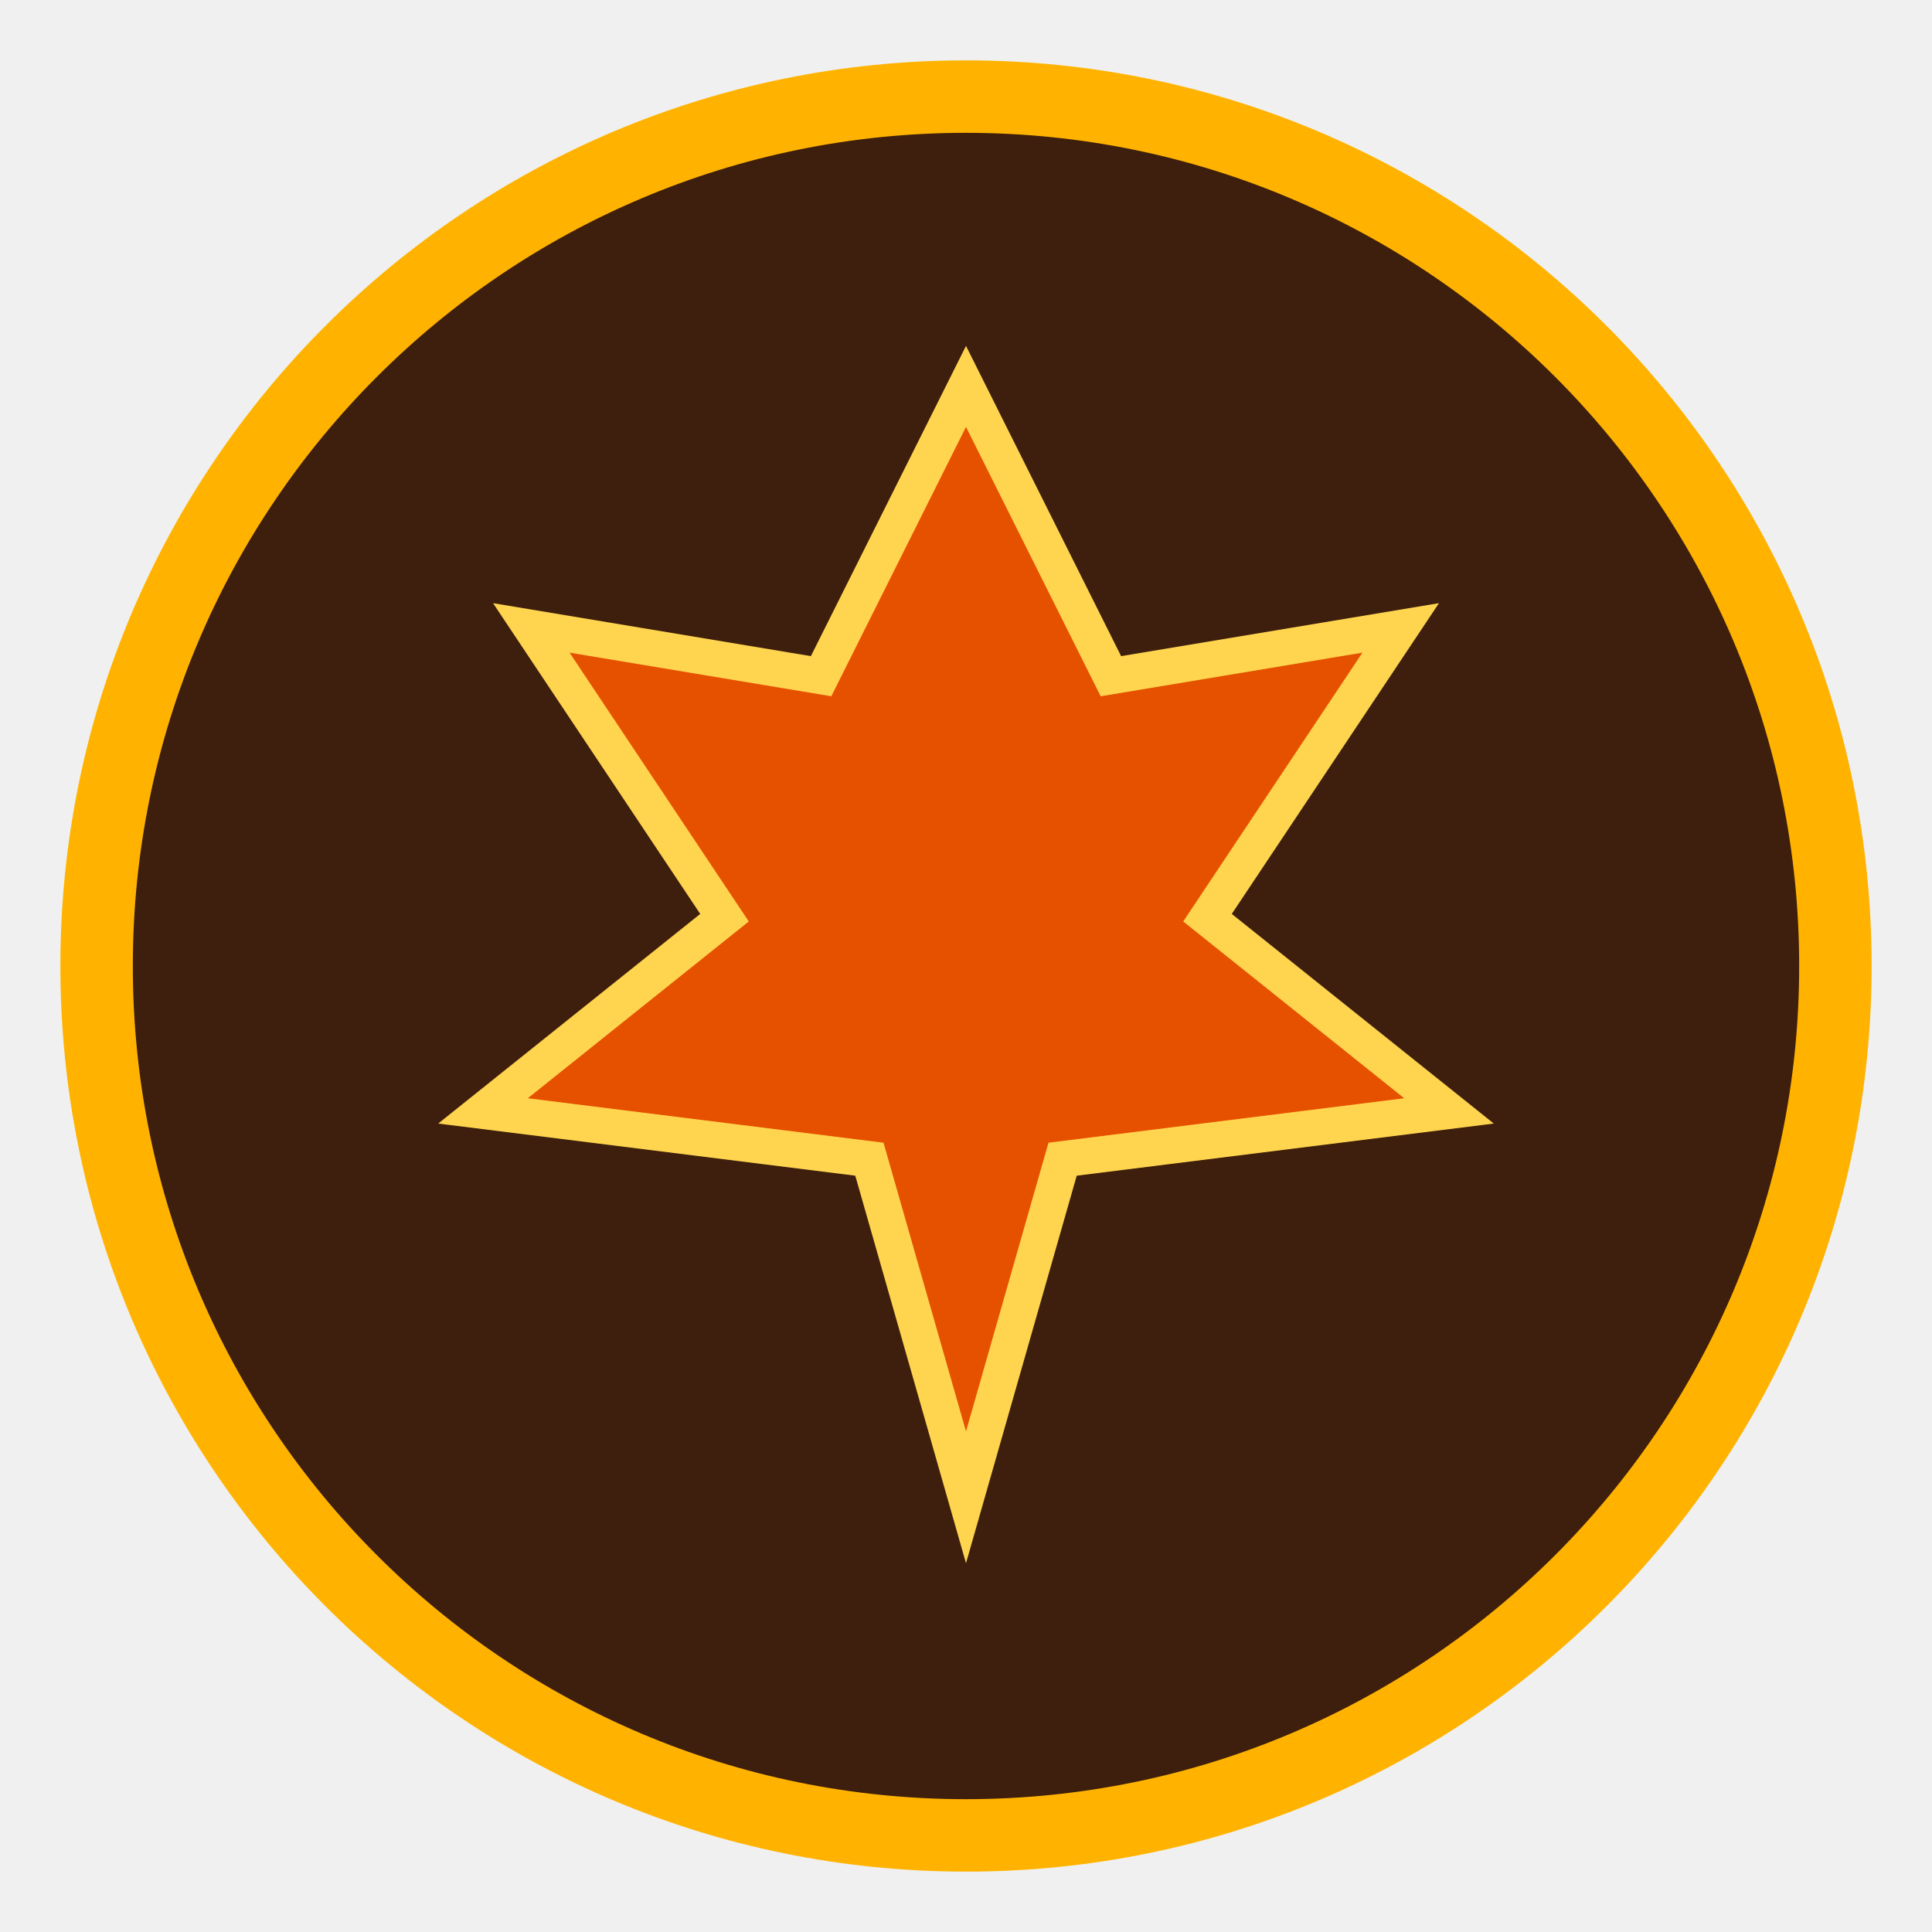
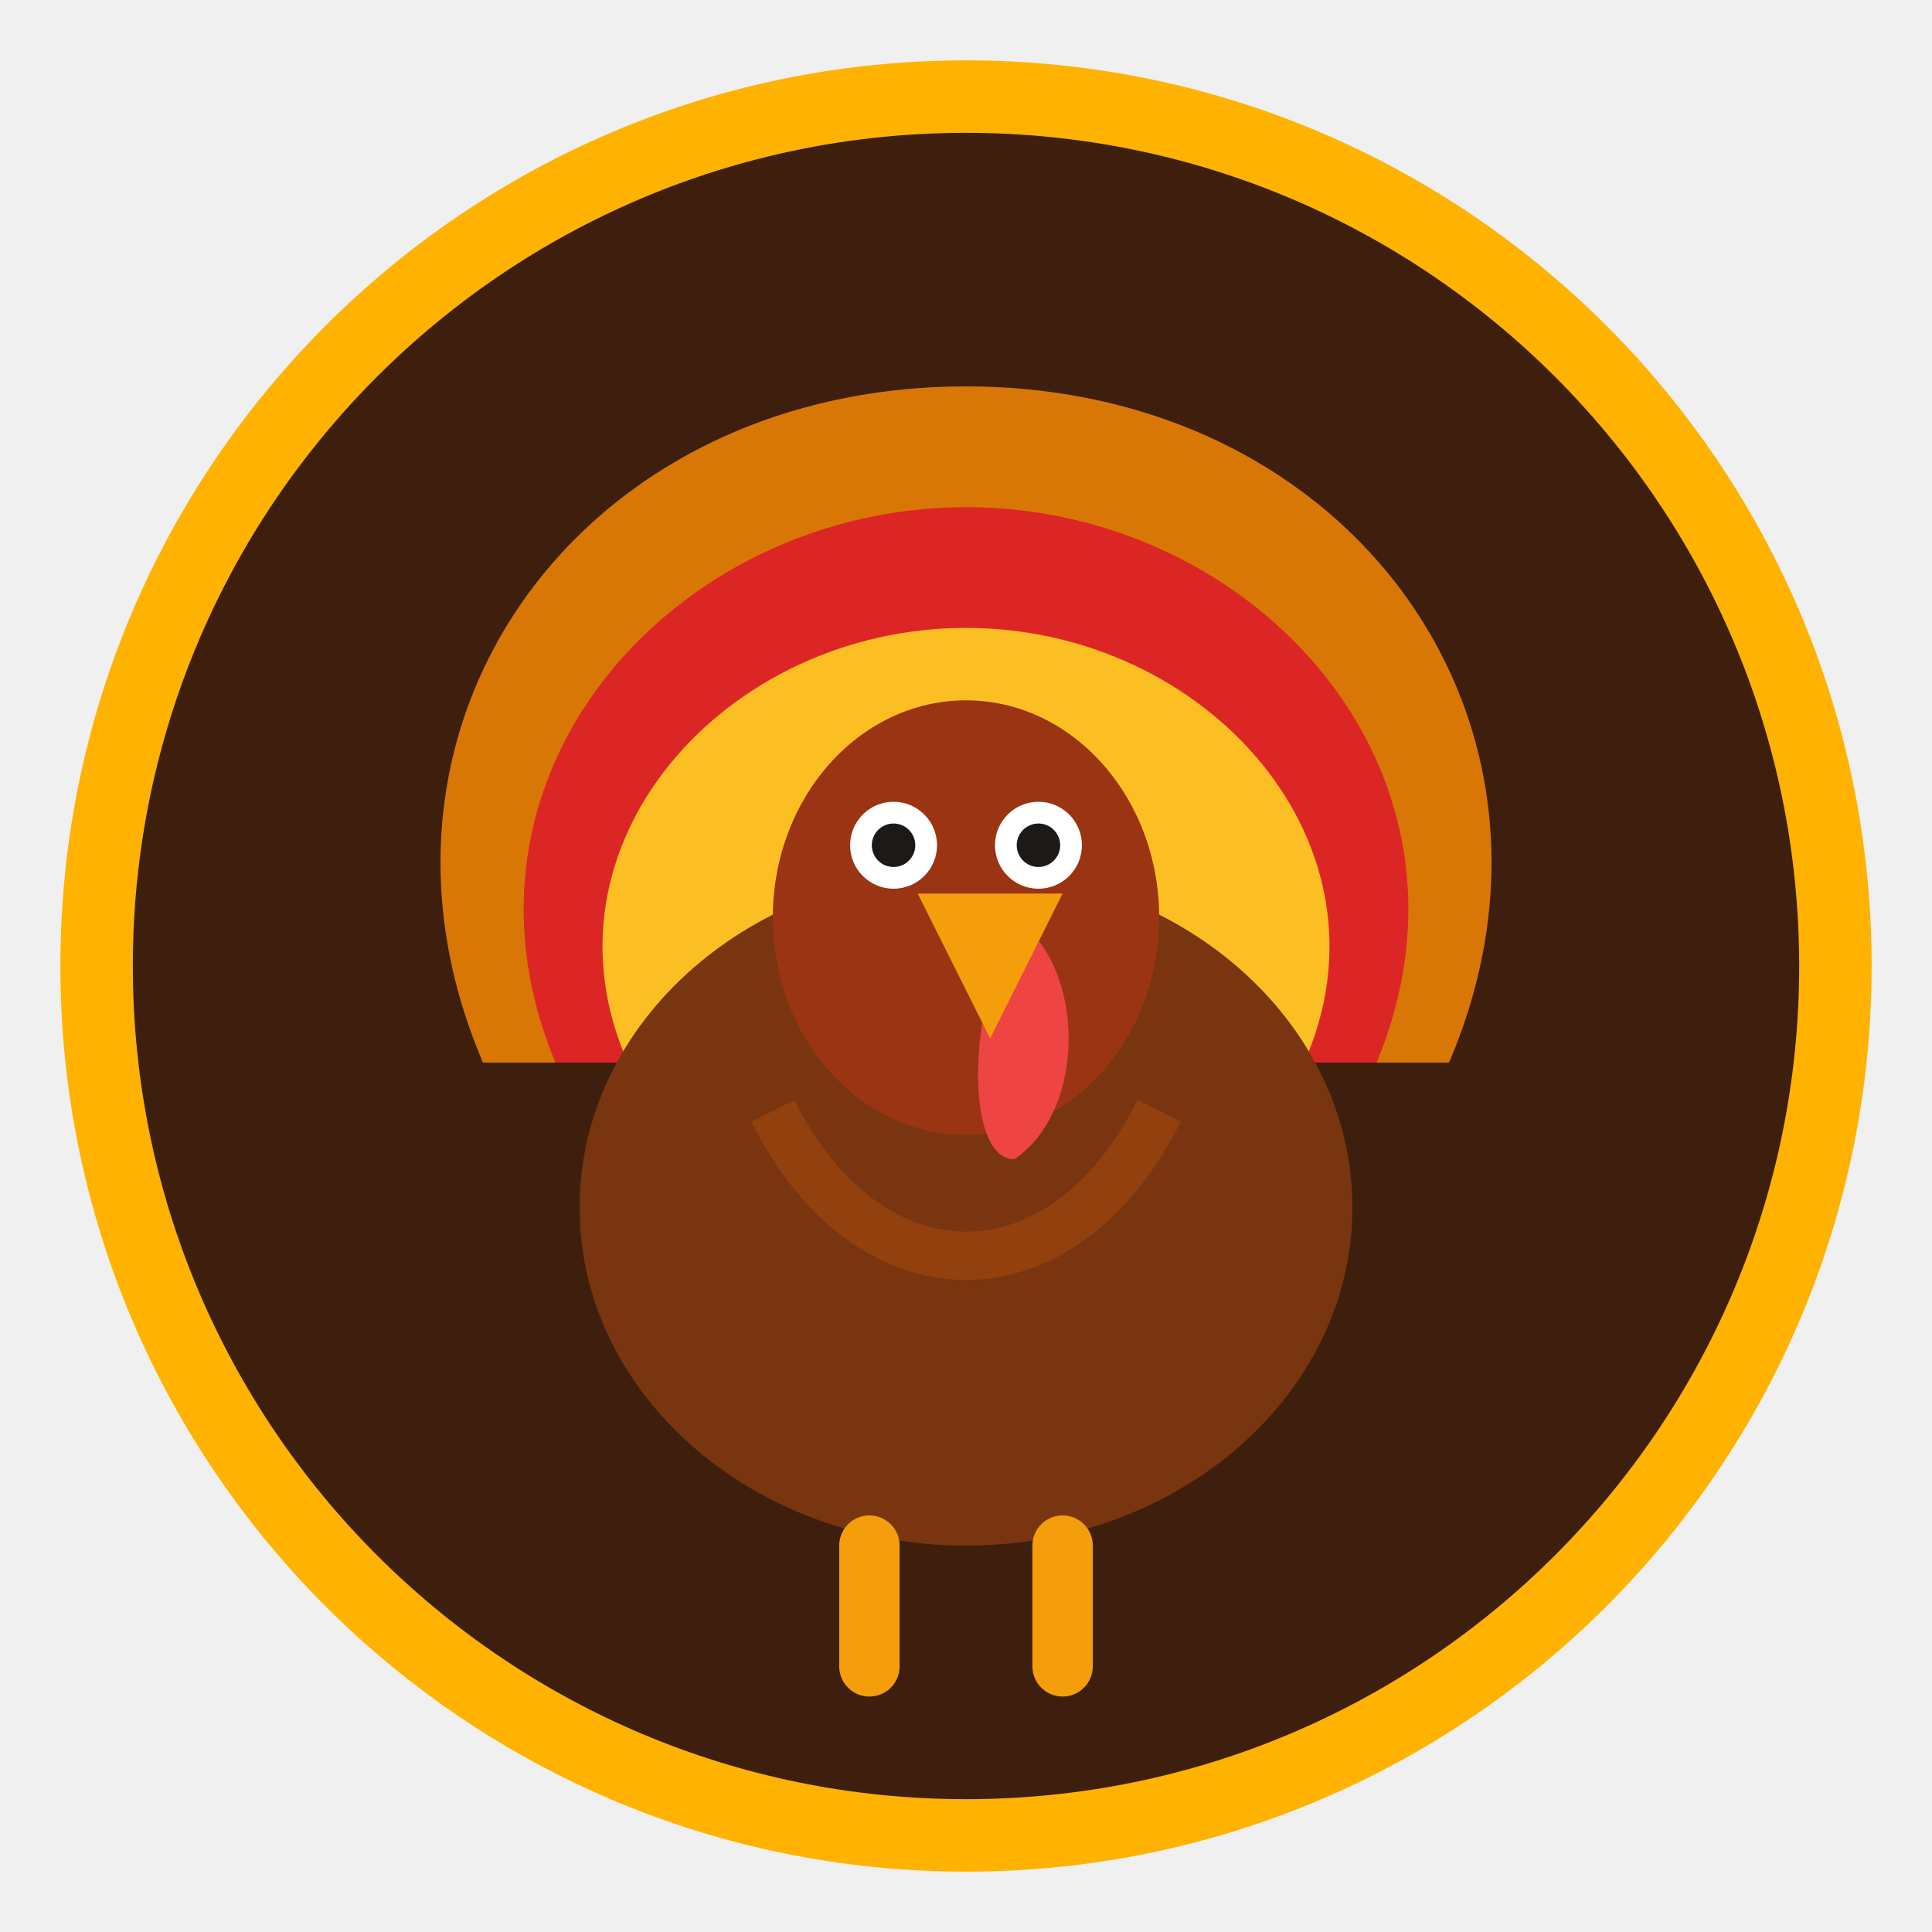
<svg xmlns="http://www.w3.org/2000/svg" viewBox="0 0 80 80">
  <circle cx="40" cy="40" r="36" fill="#3e1f0d" stroke="#ffb300" stroke-width="3" />
-   <polygon points="40,16 46,28 58,26 50,38 60,46 44,48 40,62 36,48 20,46 30,38 22,26 34,28" fill="#e65100" stroke="#ffd54f" stroke-width="1.5" />
+   <path d="M 20 44 C 14 30, 24 16, 40 16 C 56 16, 66 30, 60 44 Z" fill="#d97706" />
+   <path d="M 23 44 C 18 32, 28 21, 40 21 C 52 21, 62 32, 57 44 Z" fill="#dc2626" />
+   <path d="M 26 44 C 22 35, 30 26, 40 26 C 50 26, 58 35, 54 44 Z" fill="#fbbf24" />
+   <ellipse cx="40" cy="50" rx="16" ry="14" fill="#78350f" />
+   <path d="M 32 46 C 36 54, 44 54, 48 46" fill="none" stroke="#92400e" stroke-width="2" />
+   <ellipse cx="40" cy="38" rx="8" ry="9" fill="#9a3412" />
+   <path d="M 42 38 C 45 40, 45 46, 42 48 C 40 48, 40 42, 42 38 Z" fill="#ef4444" />
+   <polygon points="38,37 44,37 41,43" fill="#f59e0b" />
+   <circle cx="37" cy="35" r="1.8" fill="#ffffff" />
+   <circle cx="37" cy="35" r="0.9" fill="#1c1917" />
+   <circle cx="43" cy="35" r="1.8" fill="#ffffff" />
+   <circle cx="43" cy="35" r="0.9" fill="#1c1917" />
+   <line x1="36" y1="64" x2="36" y2="69" stroke="#f59e0b" stroke-width="2.5" stroke-linecap="round" />
+   <line x1="44" y1="64" x2="44" y2="69" stroke="#f59e0b" stroke-width="2.5" stroke-linecap="round" />
</svg>
